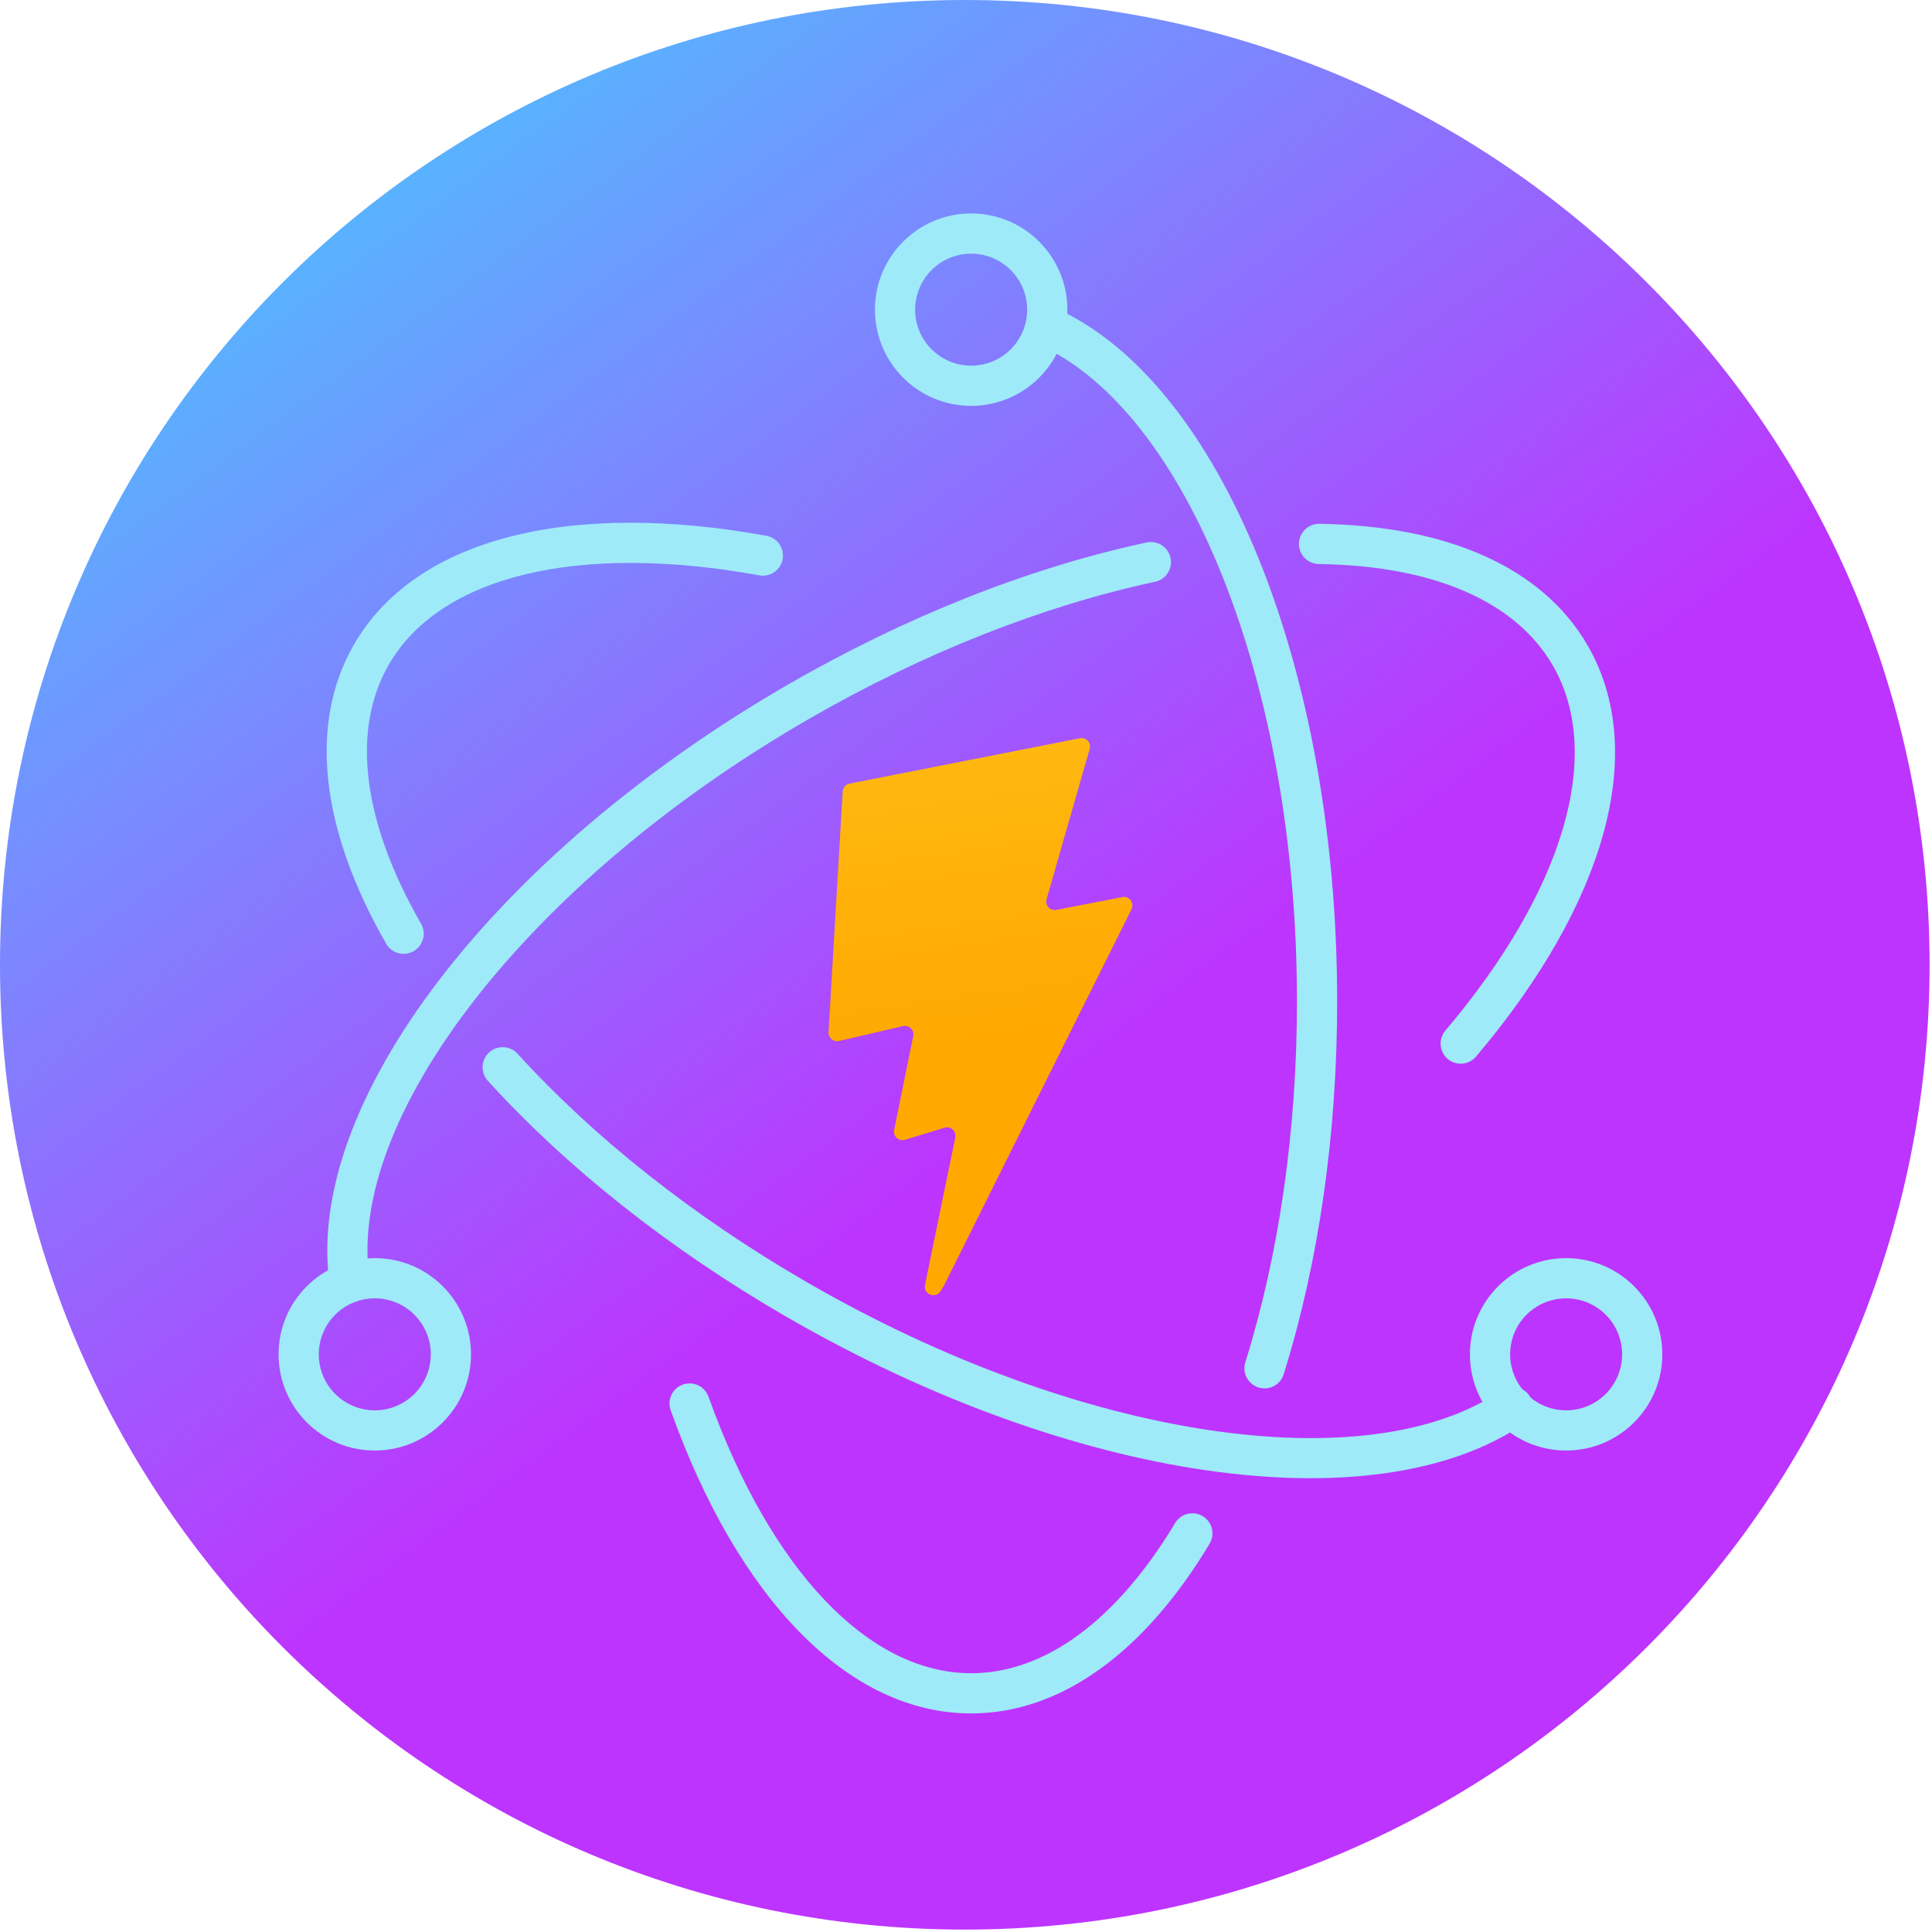
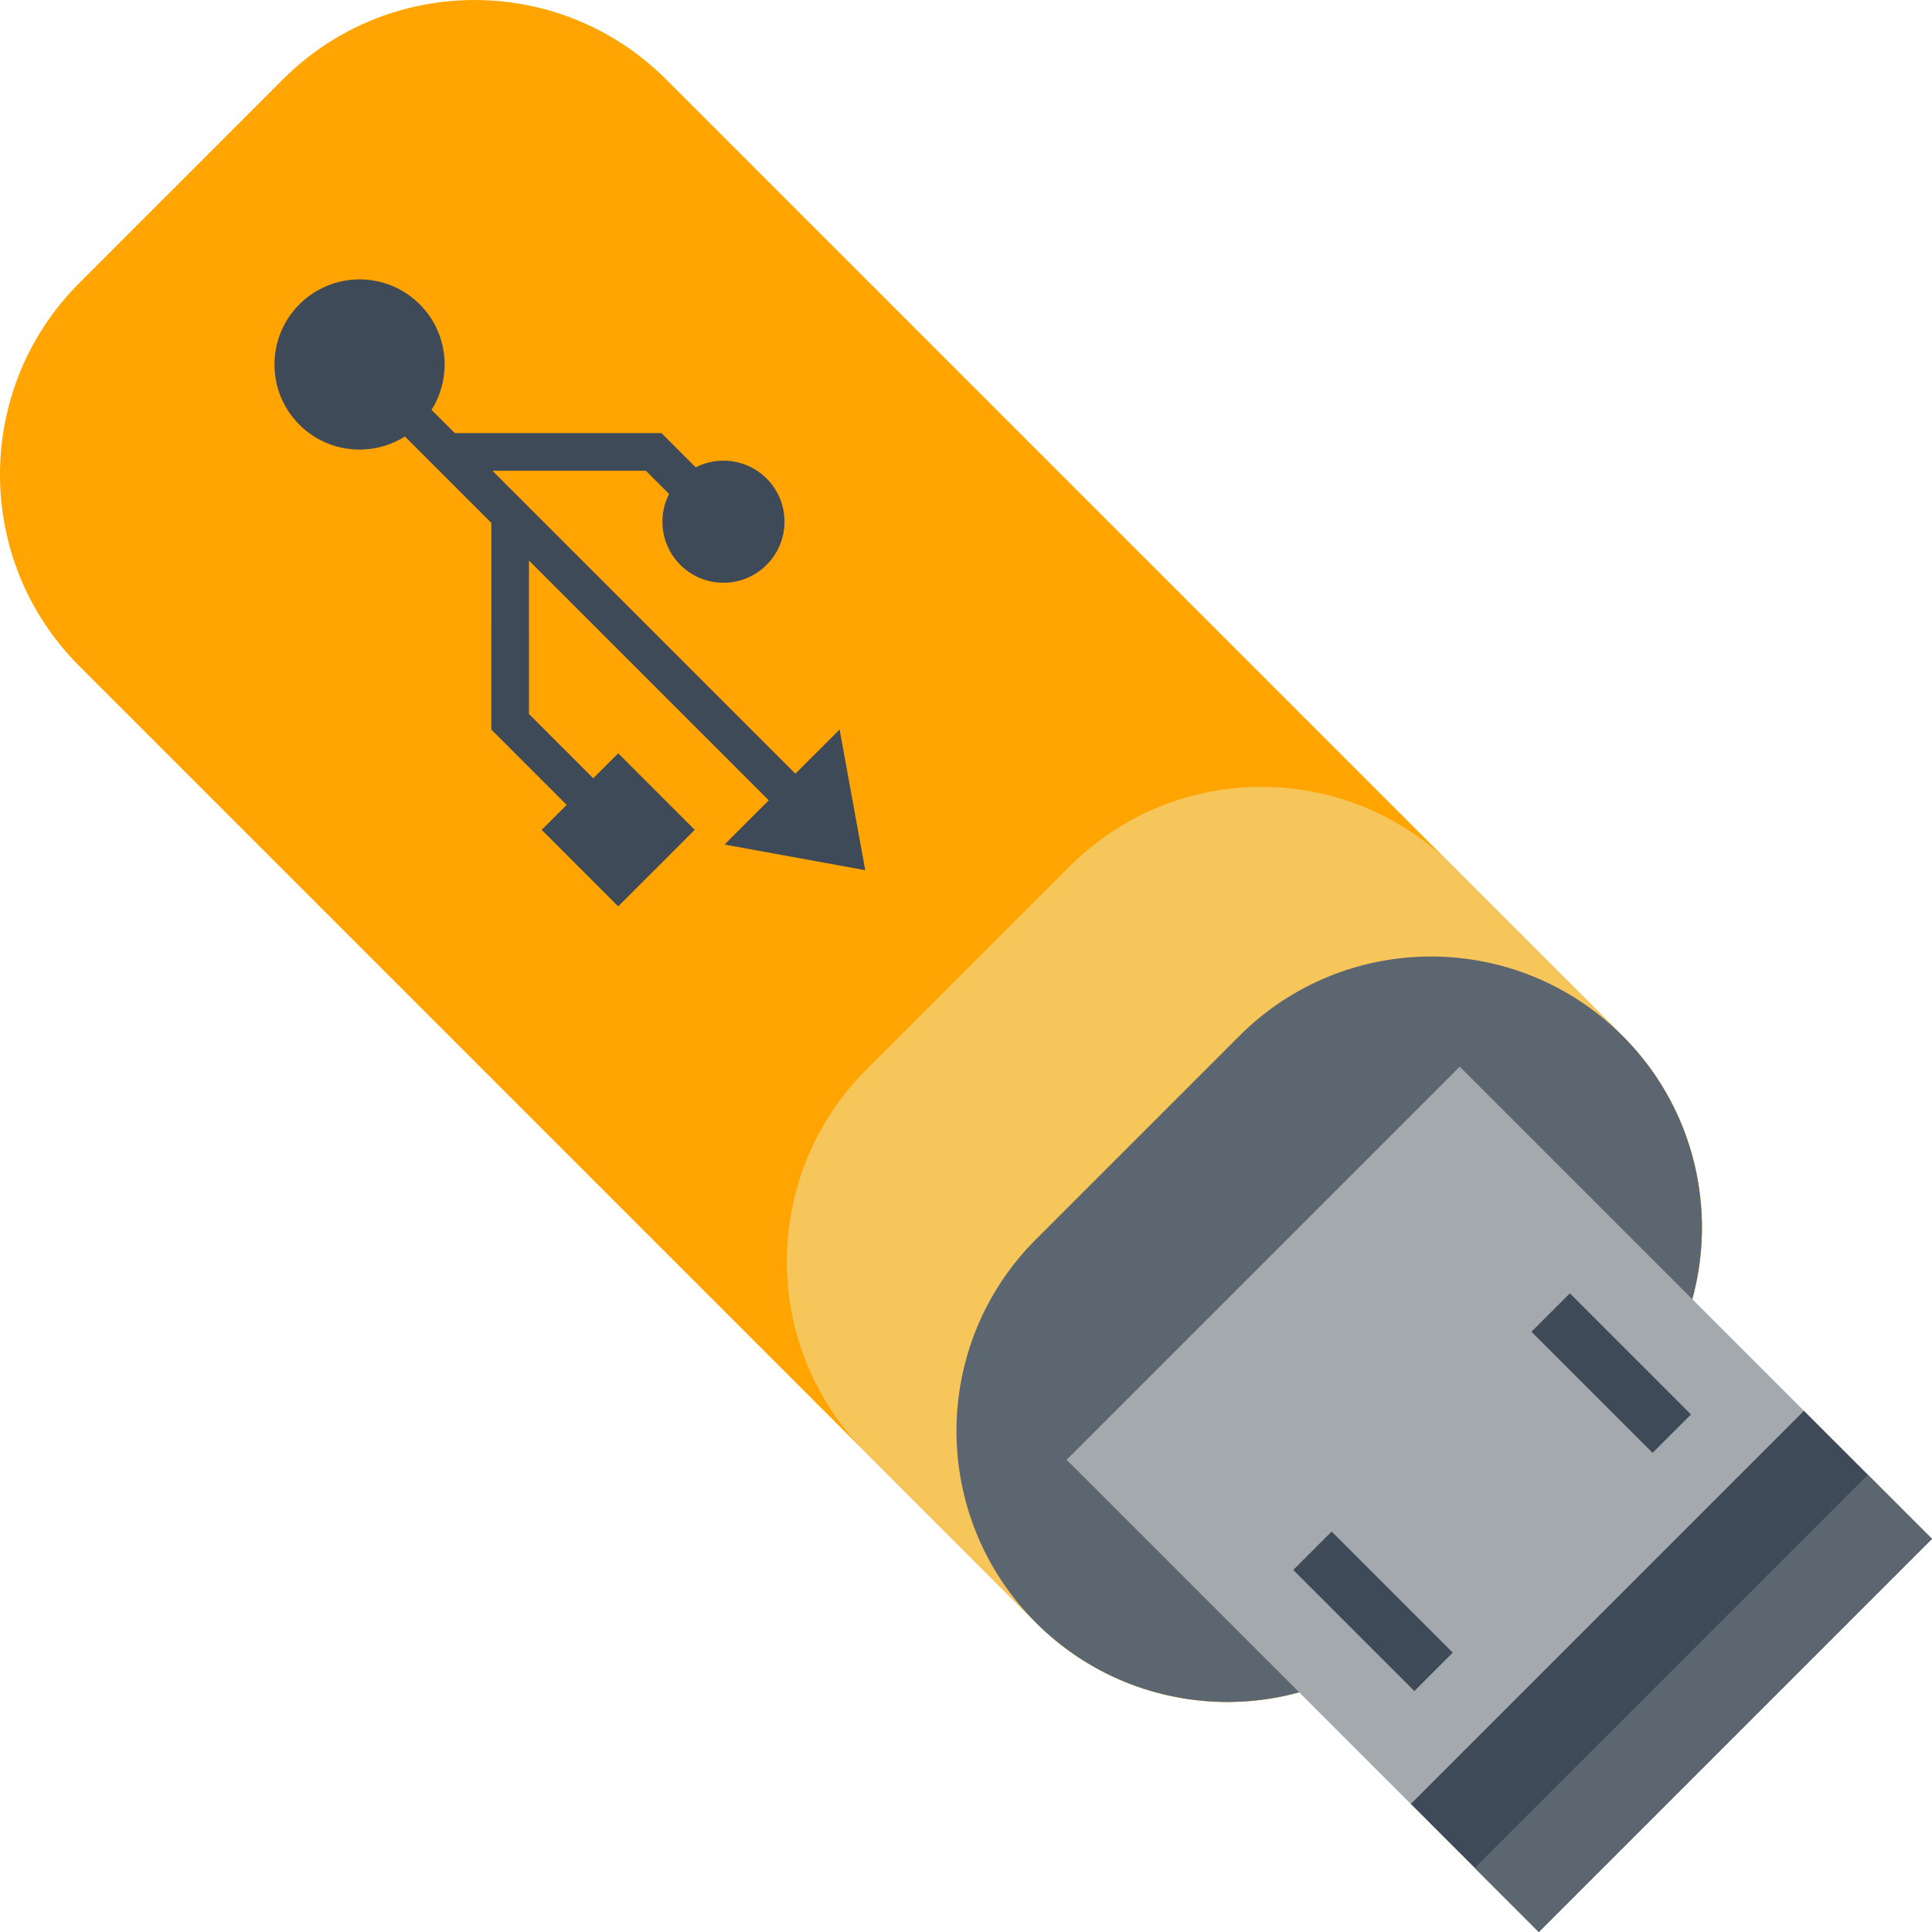
- <svg xmlns="http://www.w3.org/2000/svg" width="534" height="534" viewBox="0 0 534 534" fill="none">
-   <path d="M266.667 533.333C413.943 533.333 533.333 413.943 533.333 266.667C533.333 119.391 413.943 0 266.667 0C119.391 0 0 119.391 0 266.667C0 413.943 119.391 533.333 266.667 533.333Z" fill="url(#paint0_linear)" />
-   <path d="M408.012 291.99C443.487 250.081 455.873 207.931 438.835 178.423C426.3 156.708 399.798 145.244 364.575 144.785C363.115 144.788 361.715 145.364 360.677 146.39C359.639 147.417 359.046 148.81 359.027 150.27C359.008 151.729 359.565 153.138 360.576 154.191C361.587 155.243 362.972 155.856 364.431 155.896C396.108 156.308 418.942 166.185 429.215 183.979C443.365 208.49 432.319 246.077 399.531 284.81C399.05 285.366 398.684 286.011 398.454 286.709C398.224 287.408 398.135 288.144 398.192 288.877C398.249 289.61 398.45 290.324 398.785 290.978C399.12 291.632 399.581 292.214 400.142 292.689C400.703 293.163 401.352 293.522 402.053 293.744C402.753 293.966 403.491 294.047 404.223 293.982C404.955 293.917 405.667 293.708 406.317 293.366C406.968 293.023 407.544 292.556 408.012 291.99ZM316.844 149.958C284.769 156.831 250.627 170.269 217.84 189.198C136.71 236.037 83.787 305.106 91.137 355.187C91.235 355.916 91.477 356.618 91.849 357.253C92.22 357.888 92.713 358.442 93.301 358.885C93.888 359.327 94.557 359.649 95.27 359.831C95.982 360.013 96.724 360.051 97.451 359.944C98.179 359.837 98.878 359.587 99.508 359.208C100.138 358.829 100.687 358.329 101.122 357.736C101.558 357.144 101.871 356.47 102.044 355.756C102.217 355.041 102.247 354.299 102.131 353.573C95.604 309.106 145.771 243.637 223.396 198.821C255.202 180.456 288.26 167.446 319.171 160.823C319.894 160.68 320.582 160.395 321.194 159.984C321.806 159.573 322.33 159.044 322.736 158.429C323.142 157.813 323.421 157.123 323.557 156.398C323.693 155.673 323.684 154.929 323.529 154.208C323.375 153.487 323.078 152.804 322.657 152.199C322.236 151.593 321.699 151.078 321.077 150.682C320.455 150.287 319.76 150.019 319.033 149.895C318.306 149.771 317.562 149.792 316.844 149.958V149.958Z" fill="#9feaf9" />
-   <path d="M211.933 148.108C157.756 138.242 114.919 148.569 97.846 178.14C85.106 200.206 88.748 229.462 106.679 260.735C107.033 261.385 107.513 261.957 108.092 262.419C108.67 262.88 109.334 263.221 110.046 263.423C110.758 263.624 111.503 263.681 112.237 263.59C112.971 263.5 113.68 263.264 114.322 262.896C114.963 262.528 115.525 262.035 115.974 261.447C116.423 260.859 116.75 260.188 116.936 259.472C117.121 258.755 117.162 258.01 117.056 257.277C116.95 256.545 116.698 255.842 116.317 255.208C100.167 227.037 97.023 201.79 107.469 183.696C121.652 159.131 159.86 149.919 209.942 159.04C211.381 159.279 212.856 158.943 214.05 158.104C215.243 157.265 216.059 155.99 216.32 154.555C216.582 153.119 216.268 151.639 215.448 150.433C214.627 149.227 213.364 148.392 211.933 148.108Z" fill="#9feaf9" />
-   <path d="M298.488 204.045L234.806 216.594C233.76 216.8 232.985 217.692 232.922 218.763L229.004 285.297C228.912 286.864 230.343 288.081 231.864 287.728L249.594 283.613C251.253 283.228 252.752 284.698 252.411 286.375L247.143 312.315C246.789 314.061 248.419 315.554 250.114 315.036L261.065 311.69C262.762 311.172 264.394 312.669 264.035 314.416L255.664 355.162C255.14 357.711 258.511 359.101 259.917 356.916L260.856 355.456L312.747 251.312C313.616 249.569 312.117 247.58 310.213 247.95L291.963 251.492C290.248 251.824 288.789 250.218 289.273 248.531L301.184 207.005C301.669 205.315 300.205 203.707 298.488 204.045Z" fill="url(#paint1_linear)" />
-   <path d="M217.677 364.14C185.219 345.402 156.758 322.821 134.852 298.748C134.358 298.209 133.975 297.577 133.725 296.89C133.475 296.202 133.363 295.472 133.396 294.742C133.429 294.011 133.606 293.294 133.917 292.632C134.228 291.97 134.666 291.375 135.207 290.883C135.748 290.391 136.381 290.01 137.07 289.763C137.758 289.516 138.489 289.407 139.219 289.443C139.95 289.479 140.666 289.658 141.327 289.972C141.988 290.285 142.581 290.726 143.071 291.269C164.185 314.473 191.746 336.34 223.233 354.519C298.527 397.99 378.002 409.51 414.906 384.348C415.508 383.922 416.189 383.619 416.91 383.459C417.63 383.299 418.375 383.284 419.101 383.414C419.827 383.545 420.52 383.819 421.139 384.22C421.758 384.622 422.291 385.142 422.707 385.752C423.123 386.362 423.413 387.048 423.56 387.771C423.708 388.494 423.71 389.239 423.567 389.963C423.424 390.686 423.137 391.374 422.725 391.986C422.313 392.598 421.783 393.122 421.167 393.527C379.933 421.642 296.267 409.515 217.677 364.14Z" fill="#9feaf9" />
-   <path d="M185.408 389.906C203.958 441.698 234.302 473.587 268.423 473.587C293.308 473.587 316.331 456.623 334.285 426.758C334.674 426.133 334.934 425.436 335.051 424.709C335.168 423.982 335.139 423.239 334.967 422.523C334.794 421.807 334.481 421.133 334.045 420.539C333.609 419.945 333.06 419.444 332.428 419.065C331.797 418.685 331.097 418.435 330.368 418.329C329.639 418.222 328.897 418.262 328.184 418.445C327.47 418.628 326.8 418.951 326.213 419.396C325.626 419.84 325.133 420.397 324.762 421.033C308.627 447.873 288.808 462.475 268.423 462.475C240.079 462.475 213.015 434.033 195.871 386.162C195.636 385.461 195.264 384.814 194.776 384.259C194.288 383.704 193.694 383.252 193.029 382.929C192.364 382.606 191.641 382.419 190.903 382.379C190.165 382.339 189.426 382.447 188.73 382.696C188.034 382.945 187.395 383.331 186.85 383.83C186.304 384.329 185.864 384.932 185.555 385.604C185.246 386.275 185.074 387.001 185.049 387.74C185.024 388.479 185.147 389.215 185.41 389.906H185.408ZM354.829 379.775C364.433 349.092 369.59 313.696 369.59 276.81C369.59 184.771 337.375 105.429 291.492 85.056C290.151 84.495 288.644 84.481 287.294 85.017C285.943 85.554 284.857 86.598 284.267 87.927C283.677 89.255 283.631 90.761 284.139 92.123C284.647 93.484 285.668 94.593 286.983 95.21C327.906 113.383 358.477 188.681 358.477 276.81C358.477 312.596 353.483 346.873 344.227 376.456C343.997 377.156 343.908 377.894 343.966 378.628C344.024 379.362 344.227 380.077 344.564 380.732C344.901 381.387 345.364 381.968 345.928 382.442C346.491 382.917 347.143 383.274 347.846 383.494C348.549 383.714 349.288 383.792 350.021 383.724C350.754 383.655 351.467 383.442 352.117 383.096C352.767 382.75 353.341 382.278 353.807 381.708C354.273 381.138 354.621 380.481 354.831 379.775H354.829ZM459.462 374.333C459.462 359.648 447.558 347.744 432.873 347.744C418.187 347.744 406.283 359.648 406.283 374.333C406.283 389.019 418.187 400.923 432.873 400.923C447.558 400.923 459.462 389.019 459.462 374.333ZM448.352 374.333C448.352 376.366 447.952 378.379 447.174 380.257C446.396 382.135 445.256 383.841 443.818 385.279C442.381 386.716 440.674 387.856 438.796 388.634C436.918 389.412 434.906 389.812 432.873 389.812C430.84 389.812 428.827 389.412 426.949 388.634C425.071 387.856 423.365 386.716 421.927 385.279C420.49 383.841 419.35 382.135 418.572 380.257C417.794 378.379 417.394 376.366 417.394 374.333C417.394 370.228 419.025 366.291 421.927 363.388C424.83 360.485 428.768 358.854 432.873 358.854C436.978 358.854 440.915 360.485 443.818 363.388C446.721 366.291 448.352 370.228 448.352 374.333ZM103.59 400.923C118.277 400.923 130.181 389.019 130.181 374.333C130.181 359.648 118.275 347.744 103.59 347.744C88.906 347.744 77 359.648 77 374.333C77 389.019 88.906 400.923 103.59 400.923ZM103.59 389.812C99.484 389.812 95.547 388.182 92.644 385.279C89.741 382.376 88.11 378.439 88.11 374.333C88.11 370.228 89.741 366.291 92.644 363.388C95.547 360.485 99.484 358.854 103.59 358.854C107.695 358.854 111.632 360.485 114.535 363.388C117.438 366.291 119.069 370.228 119.069 374.333C119.069 378.439 117.438 382.376 114.535 385.279C111.632 388.182 107.695 389.812 103.59 389.812Z" fill="#9feaf9" />
-   <path d="M268.423 112.179C283.108 112.179 295.013 100.275 295.013 85.59C295.013 70.904 283.108 59 268.423 59C253.738 59 241.833 70.904 241.833 85.59C241.833 100.275 253.738 112.179 268.423 112.179ZM268.423 101.069C264.318 101.069 260.38 99.438 257.478 96.535C254.575 93.632 252.944 89.695 252.944 85.59C252.944 81.484 254.575 77.547 257.478 74.644C260.38 71.741 264.318 70.11 268.423 70.11C272.528 70.11 276.465 71.741 279.368 74.644C282.271 77.547 283.902 81.484 283.902 85.59C283.902 89.695 282.271 93.632 279.368 96.535C276.465 99.438 272.528 101.069 268.423 101.069Z" fill="#9feaf9" />
-   <defs>
-     <linearGradient id="paint0_linear" x1="6" y1="33" x2="235" y2="344" gradientUnits="userSpaceOnUse">
-       <stop stop-color="#41D1FF" />
-       <stop offset="1" stop-color="#BD34FE" />
-     </linearGradient>
-     <linearGradient id="paint1_linear" x1="194.651" y1="8.818" x2="236.076" y2="292.989" gradientUnits="userSpaceOnUse">
-       <stop stop-color="#FFEA83" />
-       <stop offset="0.083" stop-color="#FFDD35" />
-       <stop offset="1" stop-color="#FFA800" />
-     </linearGradient>
-   </defs>
+ <svg xmlns="http://www.w3.org/2000/svg" version="1.1" id="Layer_1" viewBox="0 0 337.865 337.865" xml:space="preserve">
+   <g>
+     <g>
+       <path style="fill:#FFA400;" d="M181.147,283.76c18.503,18.502,48.503,18.504,67.005,0.002l35.601-35.602    c18.505-18.506,18.503-48.504,0-67.008l-167.27-167.27c-18.502-18.504-48.502-18.504-67.006,0l-35.6,35.6    c-18.503,18.504-18.503,48.504,0,67.008L181.147,283.76z" />
+     </g>
+     <g>
+       <path style="fill:#F6C65B;" d="M181.147,283.76c18.503,18.502,48.503,18.504,67.005,0.002l35.601-35.602    c18.505-18.506,18.503-48.504,0-67.008l-29.664-29.664c-18.503-18.504-48.503-18.504-67.006,0l-35.6,35.6    c-18.503,18.504-18.503,48.504-0.001,67.006L181.147,283.76z" />
+     </g>
+     <path style="fill:#5C6670;" d="M216.747,181.152c18.504-18.504,48.503-18.504,67.006,0s18.505,48.502,0,67.008l-35.601,35.602   c-18.503,18.502-48.503,18.5-67.005-0.002c-18.503-18.504-18.503-48.502-0.001-67.006L216.747,181.152z" />
+     <rect x="208.443" y="202.376" transform="matrix(-0.7071 -0.7071 0.7071 -0.7071 250.9879 605.9455)" style="fill:#A4A9AD;" width="85.092" height="97.231" />
+     <rect x="276.44" y="243.665" transform="matrix(-0.7071 -0.7071 0.7071 -0.7071 292.2872 705.6306)" style="fill:#3E4A57;" width="31.69" height="97.232" />
+     <rect x="289.941" y="249.267" transform="matrix(-0.7071 -0.7071 0.7071 -0.7071 297.8484 719.1376)" style="fill:#5C6670;" width="15.844" height="97.231" />
+     <rect x="266.791" y="235.373" transform="matrix(-0.7071 -0.7071 0.7071 -0.7071 311.2162 609.151)" style="fill:#3E4A57;" width="29.954" height="9.496" />
+     <rect x="225.129" y="277.032" transform="matrix(-0.7071 -0.7071 0.7071 -0.7071 210.6385 650.8088)" style="fill:#3E4A57;" width="29.954" height="9.495" />
+     <path style="fill:#3E4A57;" d="M121.493,145.123l-13.382-13.381l-4.364,4.363l-11.24-11.24l0.001-26.838l41.933,41.932   l-7.733,7.734l24.604,4.484l-4.484-24.603l-7.732,7.73L86.109,82.318h26.838l4.061,4.061c-2.048,4.012-1.399,9.047,1.958,12.404   c4.169,4.168,10.929,4.17,15.099,0c4.17-4.172,4.17-10.932,0.001-15.102c-3.357-3.355-8.391-4.006-12.403-1.957l-5.987-5.988   H79.528l-4.063-4.061c3.63-5.752,2.951-13.441-2.06-18.453c-5.813-5.814-15.235-5.814-21.048,0c-5.813,5.813-5.812,15.234,0,21.047   c5.011,5.01,12.702,5.691,18.453,2.061l15.117,15.115l-0.001,36.148l13.168,13.166l-4.364,4.363l13.382,13.383L121.493,145.123z" />
+   </g>
</svg>
